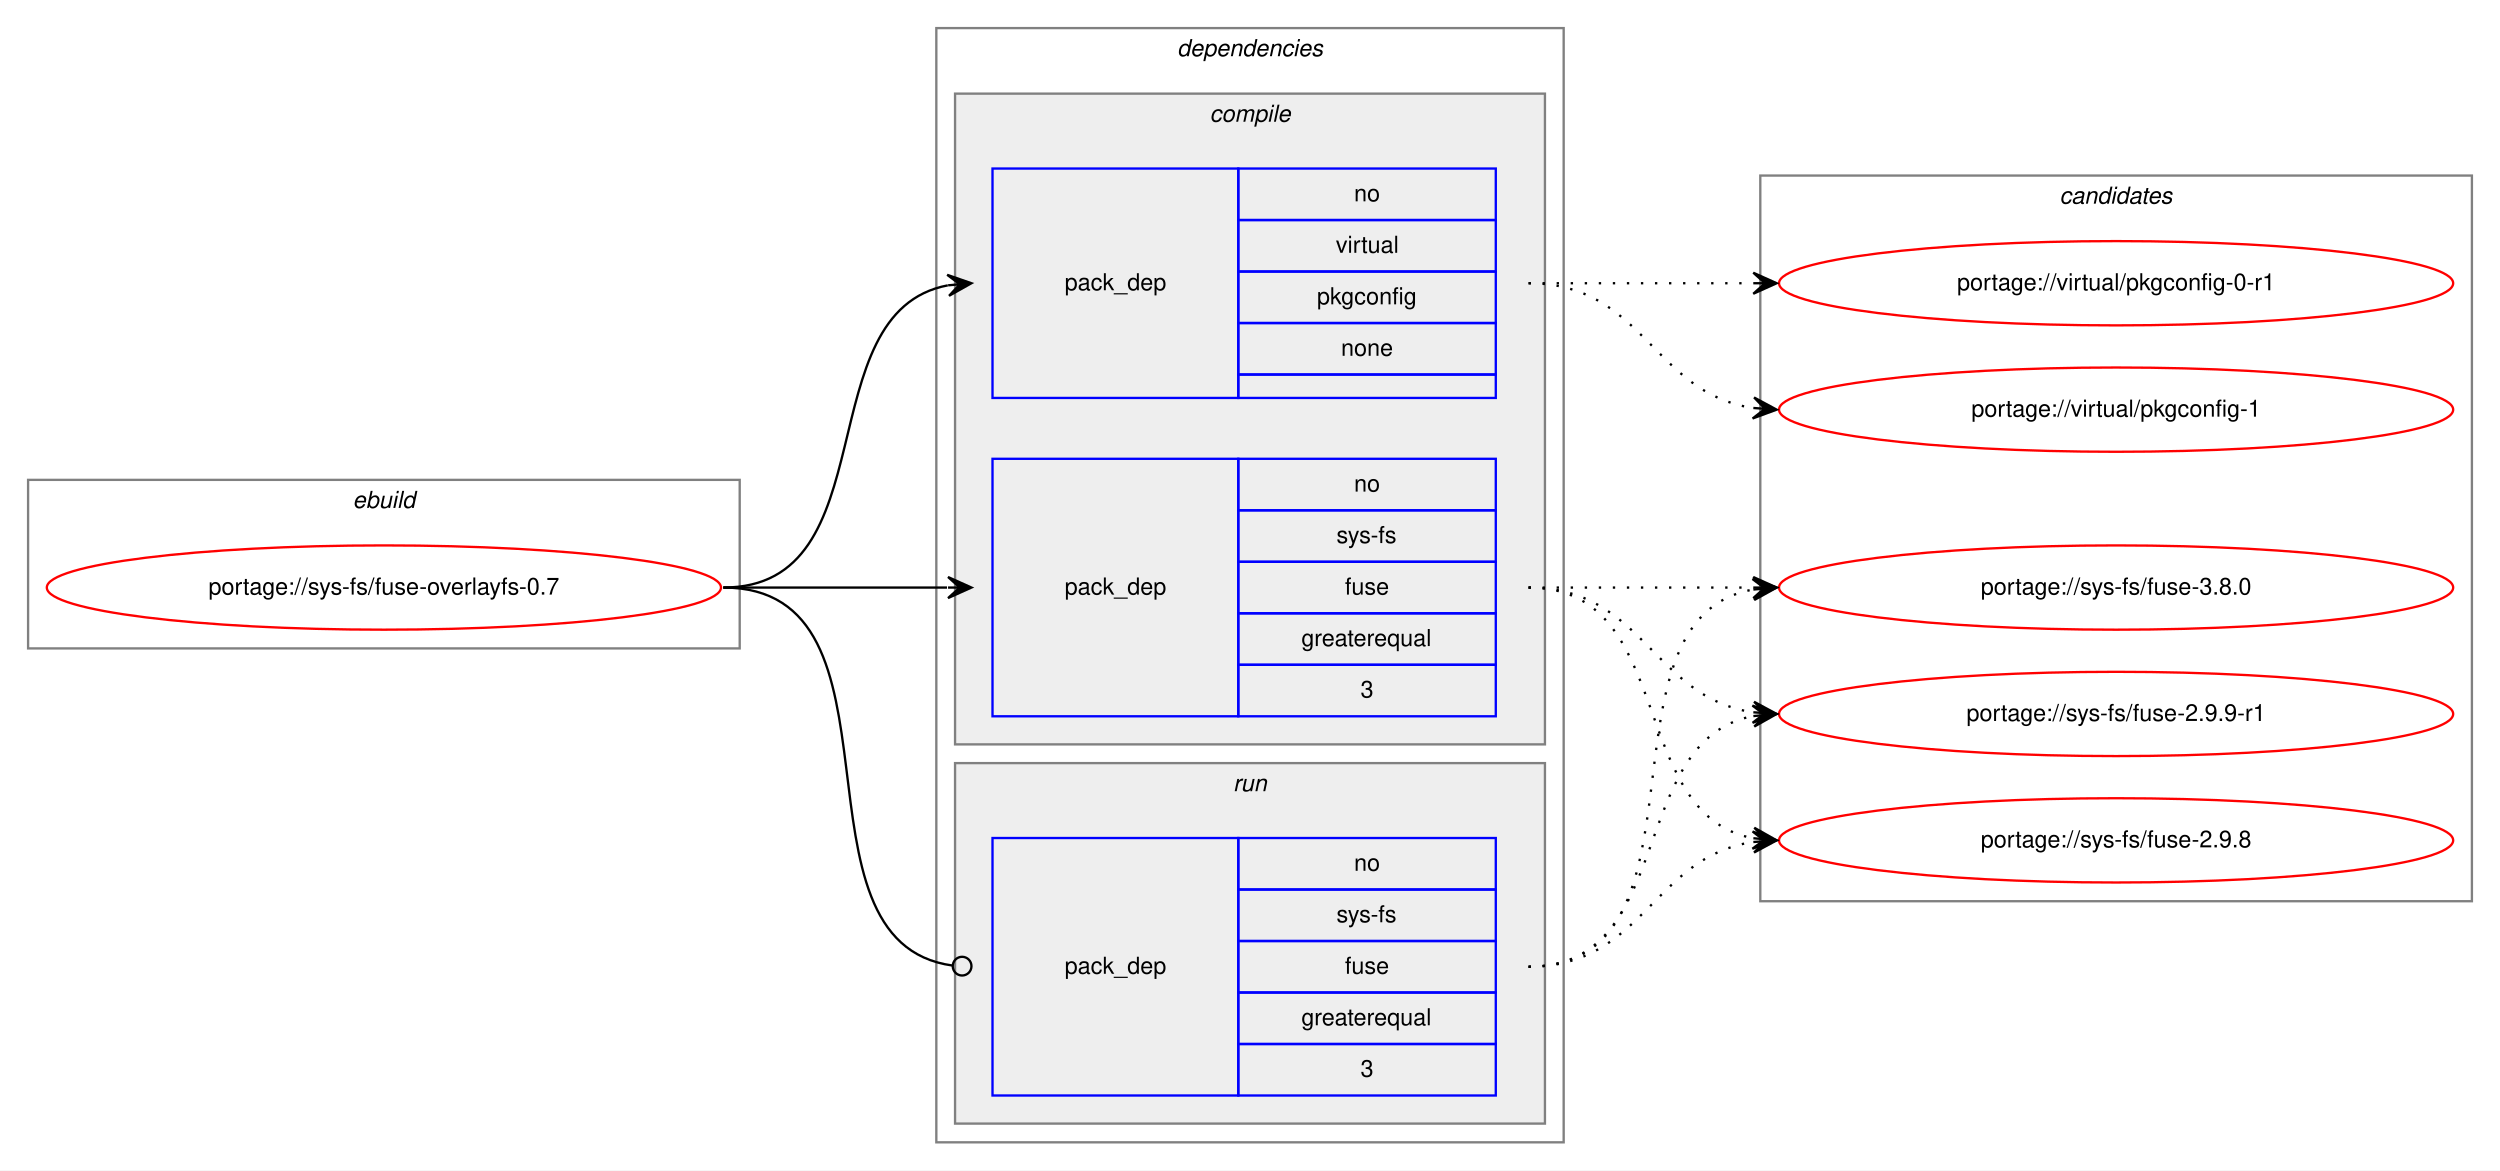
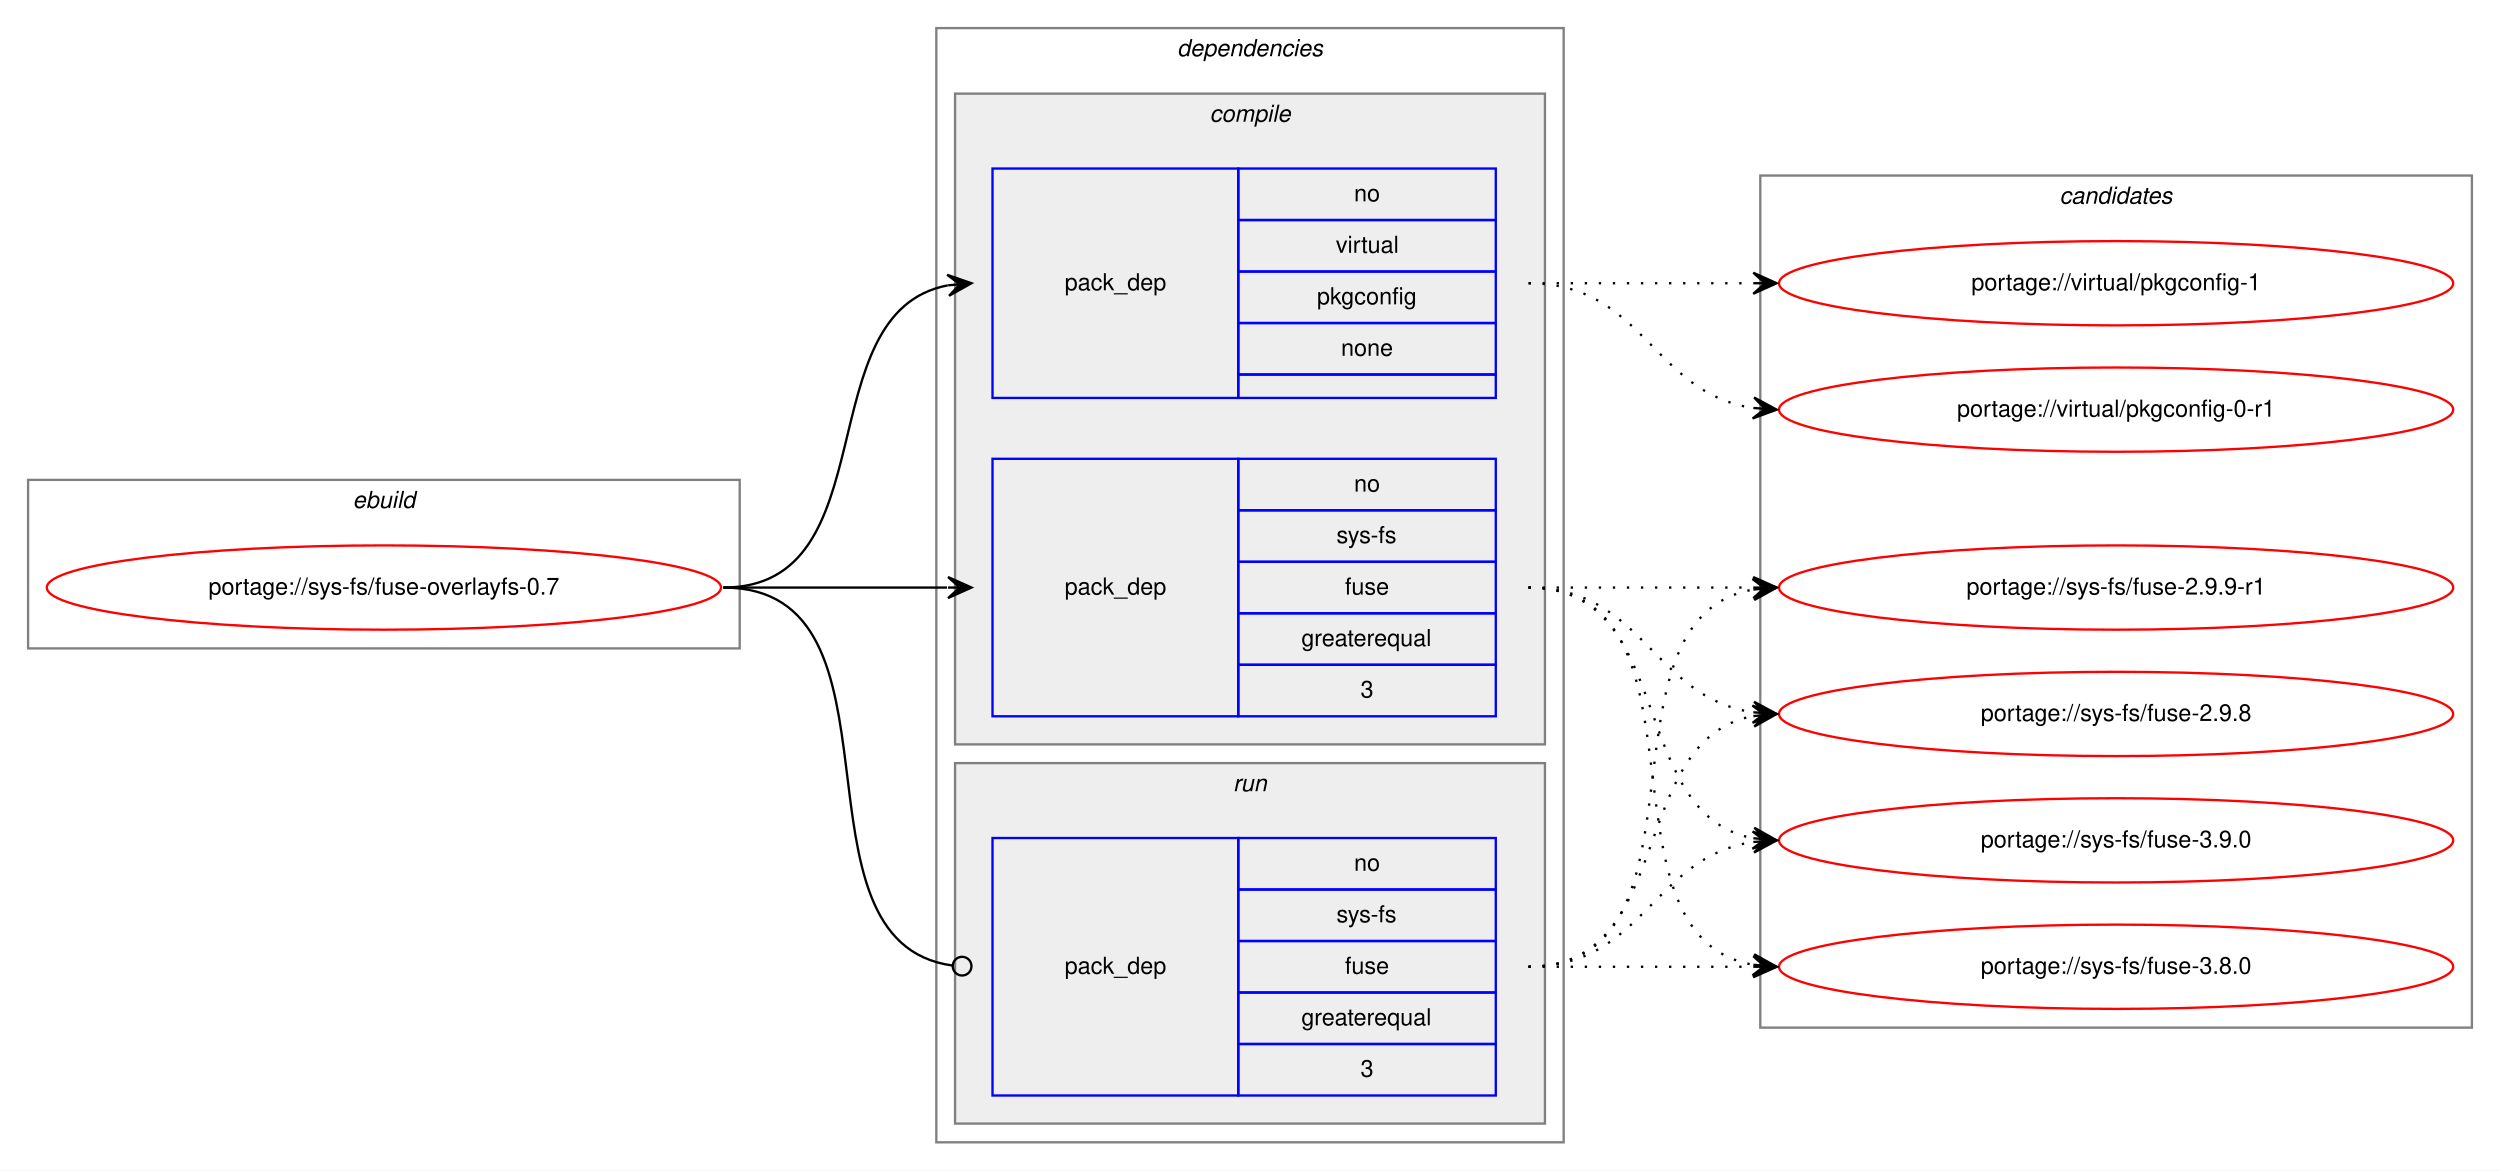
<svg xmlns="http://www.w3.org/2000/svg" xmlns:xlink="http://www.w3.org/1999/xlink" width="1068pt" height="500pt" viewBox="0.00 0.00 1068.00 500.00">
  <g id="graph0" class="graph" transform="scale(1 1) rotate(0) translate(4 496)">
    <polygon fill="white" stroke="transparent" points="-4,4 -4,-496 1064,-496 1064,4 -4,4" />
    <g id="clust1" class="cluster">
      <polygon fill="none" stroke="gray" points="8,-219 8,-291 312,-291 312,-219 8,-219" />
      <text text-anchor="start" x="146.66" y="-279" font-family="Helvetica,sans-Serif" font-style="italic" font-size="10.00">ebuild</text>
    </g>
    <g id="clust2" class="cluster">
      <polygon fill="none" stroke="gray" points="396,-8 396,-484 664,-484 664,-8 396,-8" />
      <text text-anchor="start" x="498.88" y="-472" font-family="Helvetica,sans-Serif" font-style="italic" font-size="10.00">dependencies</text>
    </g>
    <g id="clust3" class="cluster">
      <polygon fill="#eeeeee" stroke="gray" points="404,-178 404,-456 656,-456 656,-178 404,-178" />
      <text text-anchor="start" x="512.78" y="-444" font-family="Helvetica,sans-Serif" font-style="italic" font-size="10.00">compile</text>
    </g>
    <g id="clust7" class="cluster">
      <polygon fill="#eeeeee" stroke="gray" points="404,-16 404,-170 656,-170 656,-16 404,-16" />
      <text text-anchor="start" x="522.78" y="-158" font-family="Helvetica,sans-Serif" font-style="italic" font-size="10.00">run</text>
    </g>
    <g id="clust9" class="cluster">
-       <polygon fill="none" stroke="gray" points="748,-111 748,-421 1052,-421 1052,-111 748,-111" />
+       <polygon fill="none" stroke="gray" points="748,-57 748,-421 1052,-421 1052,-57 748,-57" />
      <text text-anchor="start" x="875.82" y="-409" font-family="Helvetica,sans-Serif" font-style="italic" font-size="10.00">candidates</text>
    </g>
    <g id="node1" class="node">
      <g id="a_node1">
        <a xlink:href="../sys-fs/fuse-overlayfs-0.7.svg" xlink:title="portage://sys-fs/fuse-overlayfs-0.7">
          <ellipse fill="none" stroke="red" cx="160" cy="-245" rx="144" ry="18" />
          <text text-anchor="middle" x="160" y="-242" font-family="Helvetica,sans-Serif" font-size="10.00">portage://sys-fs/fuse-overlayfs-0.7</text>
        </a>
      </g>
    </g>
    <g id="node2" class="node">
      <polygon fill="none" stroke="blue" points="420,-190 420,-300 525,-300 525,-190 420,-190" />
      <text text-anchor="start" x="450.82" y="-242" font-family="Helvetica,sans-Serif" font-size="10.00">pack_dep</text>
      <polygon fill="none" stroke="blue" points="525,-278 525,-300 635,-300 635,-278 525,-278" />
      <text text-anchor="start" x="574.44" y="-286" font-family="Helvetica,sans-Serif" font-size="10.00">no</text>
      <polygon fill="none" stroke="blue" points="525,-256 525,-278 635,-278 635,-256 525,-256" />
      <text text-anchor="start" x="566.95" y="-264" font-family="Helvetica,sans-Serif" font-size="10.00">sys-fs</text>
      <polygon fill="none" stroke="blue" points="525,-234 525,-256 635,-256 635,-234 525,-234" />
      <text text-anchor="start" x="570.55" y="-242" font-family="Helvetica,sans-Serif" font-size="10.00">fuse</text>
      <polygon fill="none" stroke="blue" points="525,-212 525,-234 635,-234 635,-212 525,-212" />
      <text text-anchor="start" x="551.94" y="-220" font-family="Helvetica,sans-Serif" font-size="10.00">greaterequal</text>
      <polygon fill="none" stroke="blue" points="525,-190 525,-212 635,-212 635,-190 525,-190" />
      <text text-anchor="start" x="577.22" y="-198" font-family="Helvetica,sans-Serif" font-size="10.00">3</text>
    </g>
    <g id="edge1" class="edge">
      <path fill="none" stroke="black" d="M305,-245C348.43,-245 361.83,-245 400.57,-245" />
      <polygon fill="black" stroke="black" points="411,-245 401,-249.5 406,-245 401,-245 401,-245 401,-245 406,-245 401,-240.5 411,-245 411,-245" />
    </g>
    <g id="node3" class="node">
      <polygon fill="none" stroke="blue" points="420,-326 420,-424 525,-424 525,-326 420,-326" />
      <text text-anchor="start" x="450.82" y="-372" font-family="Helvetica,sans-Serif" font-size="10.00">pack_dep</text>
      <polygon fill="none" stroke="blue" points="525,-402 525,-424 635,-424 635,-402 525,-402" />
      <text text-anchor="start" x="574.44" y="-410" font-family="Helvetica,sans-Serif" font-size="10.00">no</text>
      <polygon fill="none" stroke="blue" points="525,-380 525,-402 635,-402 635,-380 525,-380" />
      <text text-anchor="start" x="566.67" y="-388" font-family="Helvetica,sans-Serif" font-size="10.00">virtual</text>
      <polygon fill="none" stroke="blue" points="525,-358 525,-380 635,-380 635,-358 525,-358" />
      <text text-anchor="start" x="558.6" y="-366" font-family="Helvetica,sans-Serif" font-size="10.00">pkgconfig</text>
      <polygon fill="none" stroke="blue" points="525,-336 525,-358 635,-358 635,-336 525,-336" />
      <text text-anchor="start" x="568.88" y="-344" font-family="Helvetica,sans-Serif" font-size="10.00">none</text>
      <polygon fill="none" stroke="blue" points="525,-326 525,-336 635,-336 635,-326 525,-326" />
    </g>
    <g id="edge2" class="edge">
      <path fill="none" stroke="black" d="M305,-245C375.91,-245 340.38,-362.61 400.89,-374.1" />
      <polygon fill="black" stroke="black" points="411,-375 400.64,-378.6 406.02,-374.56 401.04,-374.11 401.04,-374.11 401.04,-374.11 406.02,-374.56 401.44,-369.63 411,-375 411,-375" />
    </g>
    <g id="node4" class="node">
      <polygon fill="none" stroke="blue" points="420,-28 420,-138 525,-138 525,-28 420,-28" />
      <text text-anchor="start" x="450.82" y="-80" font-family="Helvetica,sans-Serif" font-size="10.00">pack_dep</text>
      <polygon fill="none" stroke="blue" points="525,-116 525,-138 635,-138 635,-116 525,-116" />
      <text text-anchor="start" x="574.44" y="-124" font-family="Helvetica,sans-Serif" font-size="10.00">no</text>
      <polygon fill="none" stroke="blue" points="525,-94 525,-116 635,-116 635,-94 525,-94" />
      <text text-anchor="start" x="566.95" y="-102" font-family="Helvetica,sans-Serif" font-size="10.00">sys-fs</text>
      <polygon fill="none" stroke="blue" points="525,-72 525,-94 635,-94 635,-72 525,-72" />
      <text text-anchor="start" x="570.55" y="-80" font-family="Helvetica,sans-Serif" font-size="10.00">fuse</text>
      <polygon fill="none" stroke="blue" points="525,-50 525,-72 635,-72 635,-50 525,-50" />
      <text text-anchor="start" x="551.94" y="-58" font-family="Helvetica,sans-Serif" font-size="10.00">greaterequal</text>
      <polygon fill="none" stroke="blue" points="525,-28 525,-50 635,-50 635,-28 525,-28" />
      <text text-anchor="start" x="577.22" y="-36" font-family="Helvetica,sans-Serif" font-size="10.00">3</text>
    </g>
    <g id="edge3" class="edge">
      <path fill="none" stroke="black" d="M305,-245C388.19,-245 329.18,-93.58 402.92,-83.52" />
      <ellipse fill="none" stroke="black" cx="407.01" cy="-83.26" rx="4" ry="4" />
    </g>
    <g id="node5" class="node">
      <g id="a_node5">
-         <a xlink:href="../sys-fs/fuse-3.8.0.svg" xlink:title="portage://sys-fs/fuse-3.8.0">
-           <ellipse fill="none" stroke="red" cx="900" cy="-245" rx="144" ry="18" />
-           <text text-anchor="middle" x="900" y="-242" font-family="Helvetica,sans-Serif" font-size="10.00">portage://sys-fs/fuse-3.8.0</text>
+         <a xlink:href="../sys-fs/fuse-3.9.0.svg" xlink:title="portage://sys-fs/fuse-3.9.0">
+           <ellipse fill="none" stroke="red" cx="900" cy="-137" rx="144" ry="18" />
+           <text text-anchor="middle" x="900" y="-134" font-family="Helvetica,sans-Serif" font-size="10.00">portage://sys-fs/fuse-3.9.0</text>
        </a>
      </g>
    </g>
    <g id="edge4" class="edge">
-       <path fill="none" stroke="black" stroke-dasharray="1,5" d="M649,-245C692.43,-245 705.83,-245 744.57,-245" />
-       <polygon fill="black" stroke="black" points="755,-245 745,-249.5 750,-245 745,-245 745,-245 745,-245 750,-245 745,-240.5 755,-245 755,-245" />
+       <path fill="none" stroke="black" stroke-dasharray="1,5" d="M649,-245C712.58,-245 690.58,-148.49 744.79,-137.93" />
+       <polygon fill="black" stroke="black" points="755,-137 745.45,-142.39 750.02,-137.46 745.04,-137.91 745.04,-137.91 745.04,-137.91 750.02,-137.46 744.63,-133.43 755,-137 755,-137" />
    </g>
    <g id="node6" class="node">
      <g id="a_node6">
-         <a xlink:href="../sys-fs/fuse-2.9.9-r1.svg" xlink:title="portage://sys-fs/fuse-2.9.9-r1">
-           <ellipse fill="none" stroke="red" cx="900" cy="-191" rx="144" ry="18" />
-           <text text-anchor="middle" x="900" y="-188" font-family="Helvetica,sans-Serif" font-size="10.00">portage://sys-fs/fuse-2.9.9-r1</text>
+         <a xlink:href="../sys-fs/fuse-3.8.0.svg" xlink:title="portage://sys-fs/fuse-3.8.0">
+           <ellipse fill="none" stroke="red" cx="900" cy="-83" rx="144" ry="18" />
+           <text text-anchor="middle" x="900" y="-80" font-family="Helvetica,sans-Serif" font-size="10.00">portage://sys-fs/fuse-3.8.0</text>
        </a>
      </g>
    </g>
    <g id="edge5" class="edge">
-       <path fill="none" stroke="black" stroke-dasharray="1,5" d="M649,-245C698.26,-245 701.85,-198.13 744.86,-191.72" />
-       <polygon fill="black" stroke="black" points="755,-191 745.35,-196.2 750.01,-191.36 745.03,-191.71 745.03,-191.71 745.03,-191.71 750.01,-191.36 744.71,-187.22 755,-191 755,-191" />
+       <path fill="none" stroke="black" stroke-dasharray="1,5" d="M649,-245C731.35,-245 674.36,-96.62 744.73,-83.87" />
+       <polygon fill="black" stroke="black" points="755,-83 745.42,-88.33 750.02,-83.42 745.04,-83.85 745.04,-83.85 745.04,-83.85 750.02,-83.42 744.66,-79.36 755,-83 755,-83" />
    </g>
    <g id="node7" class="node">
      <g id="a_node7">
-         <a xlink:href="../sys-fs/fuse-2.9.8.svg" xlink:title="portage://sys-fs/fuse-2.9.8">
-           <ellipse fill="none" stroke="red" cx="900" cy="-137" rx="144" ry="18" />
-           <text text-anchor="middle" x="900" y="-134" font-family="Helvetica,sans-Serif" font-size="10.00">portage://sys-fs/fuse-2.9.8</text>
+         <a xlink:href="../sys-fs/fuse-2.9.9-r1.svg" xlink:title="portage://sys-fs/fuse-2.9.9-r1">
+           <ellipse fill="none" stroke="red" cx="900" cy="-245" rx="144" ry="18" />
+           <text text-anchor="middle" x="900" y="-242" font-family="Helvetica,sans-Serif" font-size="10.00">portage://sys-fs/fuse-2.9.9-r1</text>
        </a>
      </g>
    </g>
    <g id="edge6" class="edge">
-       <path fill="none" stroke="black" stroke-dasharray="1,5" d="M649,-245C712.58,-245 690.58,-148.49 744.79,-137.93" />
-       <polygon fill="black" stroke="black" points="755,-137 745.45,-142.39 750.02,-137.46 745.04,-137.91 745.04,-137.91 745.04,-137.91 750.02,-137.46 744.63,-133.43 755,-137 755,-137" />
+       <path fill="none" stroke="black" stroke-dasharray="1,5" d="M649,-245C692.43,-245 705.83,-245 744.57,-245" />
+       <polygon fill="black" stroke="black" points="755,-245 745,-249.5 750,-245 745,-245 745,-245 745,-245 750,-245 745,-240.5 755,-245 755,-245" />
    </g>
    <g id="node8" class="node">
      <g id="a_node8">
-         <a xlink:href="../virtual/pkgconfig-1.svg" xlink:title="portage://virtual/pkgconfig-1">
-           <ellipse fill="none" stroke="red" cx="900" cy="-321" rx="144" ry="18" />
-           <text text-anchor="middle" x="900" y="-318" font-family="Helvetica,sans-Serif" font-size="10.00">portage://virtual/pkgconfig-1</text>
+         <a xlink:href="../sys-fs/fuse-2.9.8.svg" xlink:title="portage://sys-fs/fuse-2.9.8">
+           <ellipse fill="none" stroke="red" cx="900" cy="-191" rx="144" ry="18" />
+           <text text-anchor="middle" x="900" y="-188" font-family="Helvetica,sans-Serif" font-size="10.00">portage://sys-fs/fuse-2.9.8</text>
        </a>
      </g>
    </g>
    <g id="edge7" class="edge">
-       <path fill="none" stroke="black" stroke-dasharray="1,5" d="M649,-375C698.26,-375 701.85,-328.13 744.86,-321.72" />
-       <polygon fill="black" stroke="black" points="755,-321 745.35,-326.2 750.01,-321.36 745.03,-321.71 745.03,-321.71 745.03,-321.71 750.01,-321.36 744.71,-317.22 755,-321 755,-321" />
+       <path fill="none" stroke="black" stroke-dasharray="1,5" d="M649,-245C698.26,-245 701.85,-198.13 744.86,-191.72" />
+       <polygon fill="black" stroke="black" points="755,-191 745.35,-196.2 750.01,-191.36 745.03,-191.71 745.03,-191.71 745.03,-191.71 750.01,-191.36 744.71,-187.22 755,-191 755,-191" />
    </g>
    <g id="node9" class="node">
      <g id="a_node9">
-         <a xlink:href="../virtual/pkgconfig-0-r1.svg" xlink:title="portage://virtual/pkgconfig-0-r1">
+         <a xlink:href="../virtual/pkgconfig-1.svg" xlink:title="portage://virtual/pkgconfig-1">
          <ellipse fill="none" stroke="red" cx="900" cy="-375" rx="144" ry="18" />
-           <text text-anchor="middle" x="900" y="-372" font-family="Helvetica,sans-Serif" font-size="10.00">portage://virtual/pkgconfig-0-r1</text>
+           <text text-anchor="middle" x="900" y="-372" font-family="Helvetica,sans-Serif" font-size="10.00">portage://virtual/pkgconfig-1</text>
        </a>
      </g>
    </g>
    <g id="edge8" class="edge">
      <path fill="none" stroke="black" stroke-dasharray="1,5" d="M649,-375C692.43,-375 705.83,-375 744.57,-375" />
      <polygon fill="black" stroke="black" points="755,-375 745,-379.5 750,-375 745,-375 745,-375 745,-375 750,-375 745,-370.5 755,-375 755,-375" />
    </g>
+     <g id="node10" class="node">
+       <g id="a_node10">
+         <a xlink:href="../virtual/pkgconfig-0-r1.svg" xlink:title="portage://virtual/pkgconfig-0-r1">
+           <ellipse fill="none" stroke="red" cx="900" cy="-321" rx="144" ry="18" />
+           <text text-anchor="middle" x="900" y="-318" font-family="Helvetica,sans-Serif" font-size="10.00">portage://virtual/pkgconfig-0-r1</text>
+         </a>
+       </g>
+     </g>
    <g id="edge9" class="edge">
+       <path fill="none" stroke="black" stroke-dasharray="1,5" d="M649,-375C698.26,-375 701.85,-328.13 744.86,-321.72" />
+       <polygon fill="black" stroke="black" points="755,-321 745.35,-326.2 750.01,-321.36 745.03,-321.71 745.03,-321.71 745.03,-321.71 750.01,-321.36 744.71,-317.22 755,-321 755,-321" />
+     </g>
+     <g id="edge10" class="edge">
+       <path fill="none" stroke="black" stroke-dasharray="1,5" d="M649,-83C698.26,-83 701.85,-129.87 744.86,-136.28" />
+       <polygon fill="black" stroke="black" points="755,-137 744.71,-140.78 750.01,-136.64 745.03,-136.29 745.03,-136.29 745.03,-136.29 750.01,-136.64 745.35,-131.8 755,-137 755,-137" />
+     </g>
+     <g id="edge11" class="edge">
+       <path fill="none" stroke="black" stroke-dasharray="1,5" d="M649,-83C692.43,-83 705.83,-83 744.57,-83" />
+       <polygon fill="black" stroke="black" points="755,-83 745,-87.5 750,-83 745,-83 745,-83 745,-83 750,-83 745,-78.5 755,-83 755,-83" />
+     </g>
+     <g id="edge12" class="edge">
      <path fill="none" stroke="black" stroke-dasharray="1,5" d="M649,-83C731.35,-83 674.36,-231.38 744.73,-244.13" />
      <polygon fill="black" stroke="black" points="755,-245 744.66,-248.64 750.02,-244.58 745.04,-244.15 745.04,-244.15 745.04,-244.15 750.02,-244.58 745.42,-239.67 755,-245 755,-245" />
    </g>
-     <g id="edge10" class="edge">
+     <g id="edge13" class="edge">
      <path fill="none" stroke="black" stroke-dasharray="1,5" d="M649,-83C712.58,-83 690.58,-179.51 744.79,-190.07" />
      <polygon fill="black" stroke="black" points="755,-191 744.63,-194.57 750.02,-190.54 745.04,-190.09 745.04,-190.09 745.04,-190.09 750.02,-190.54 745.45,-185.61 755,-191 755,-191" />
    </g>
-     <g id="edge11" class="edge">
-       <path fill="none" stroke="black" stroke-dasharray="1,5" d="M649,-83C698.26,-83 701.85,-129.87 744.86,-136.28" />
-       <polygon fill="black" stroke="black" points="755,-137 744.71,-140.78 750.01,-136.64 745.03,-136.29 745.03,-136.29 745.03,-136.29 750.01,-136.64 745.35,-131.8 755,-137 755,-137" />
-     </g>
  </g>
</svg>
